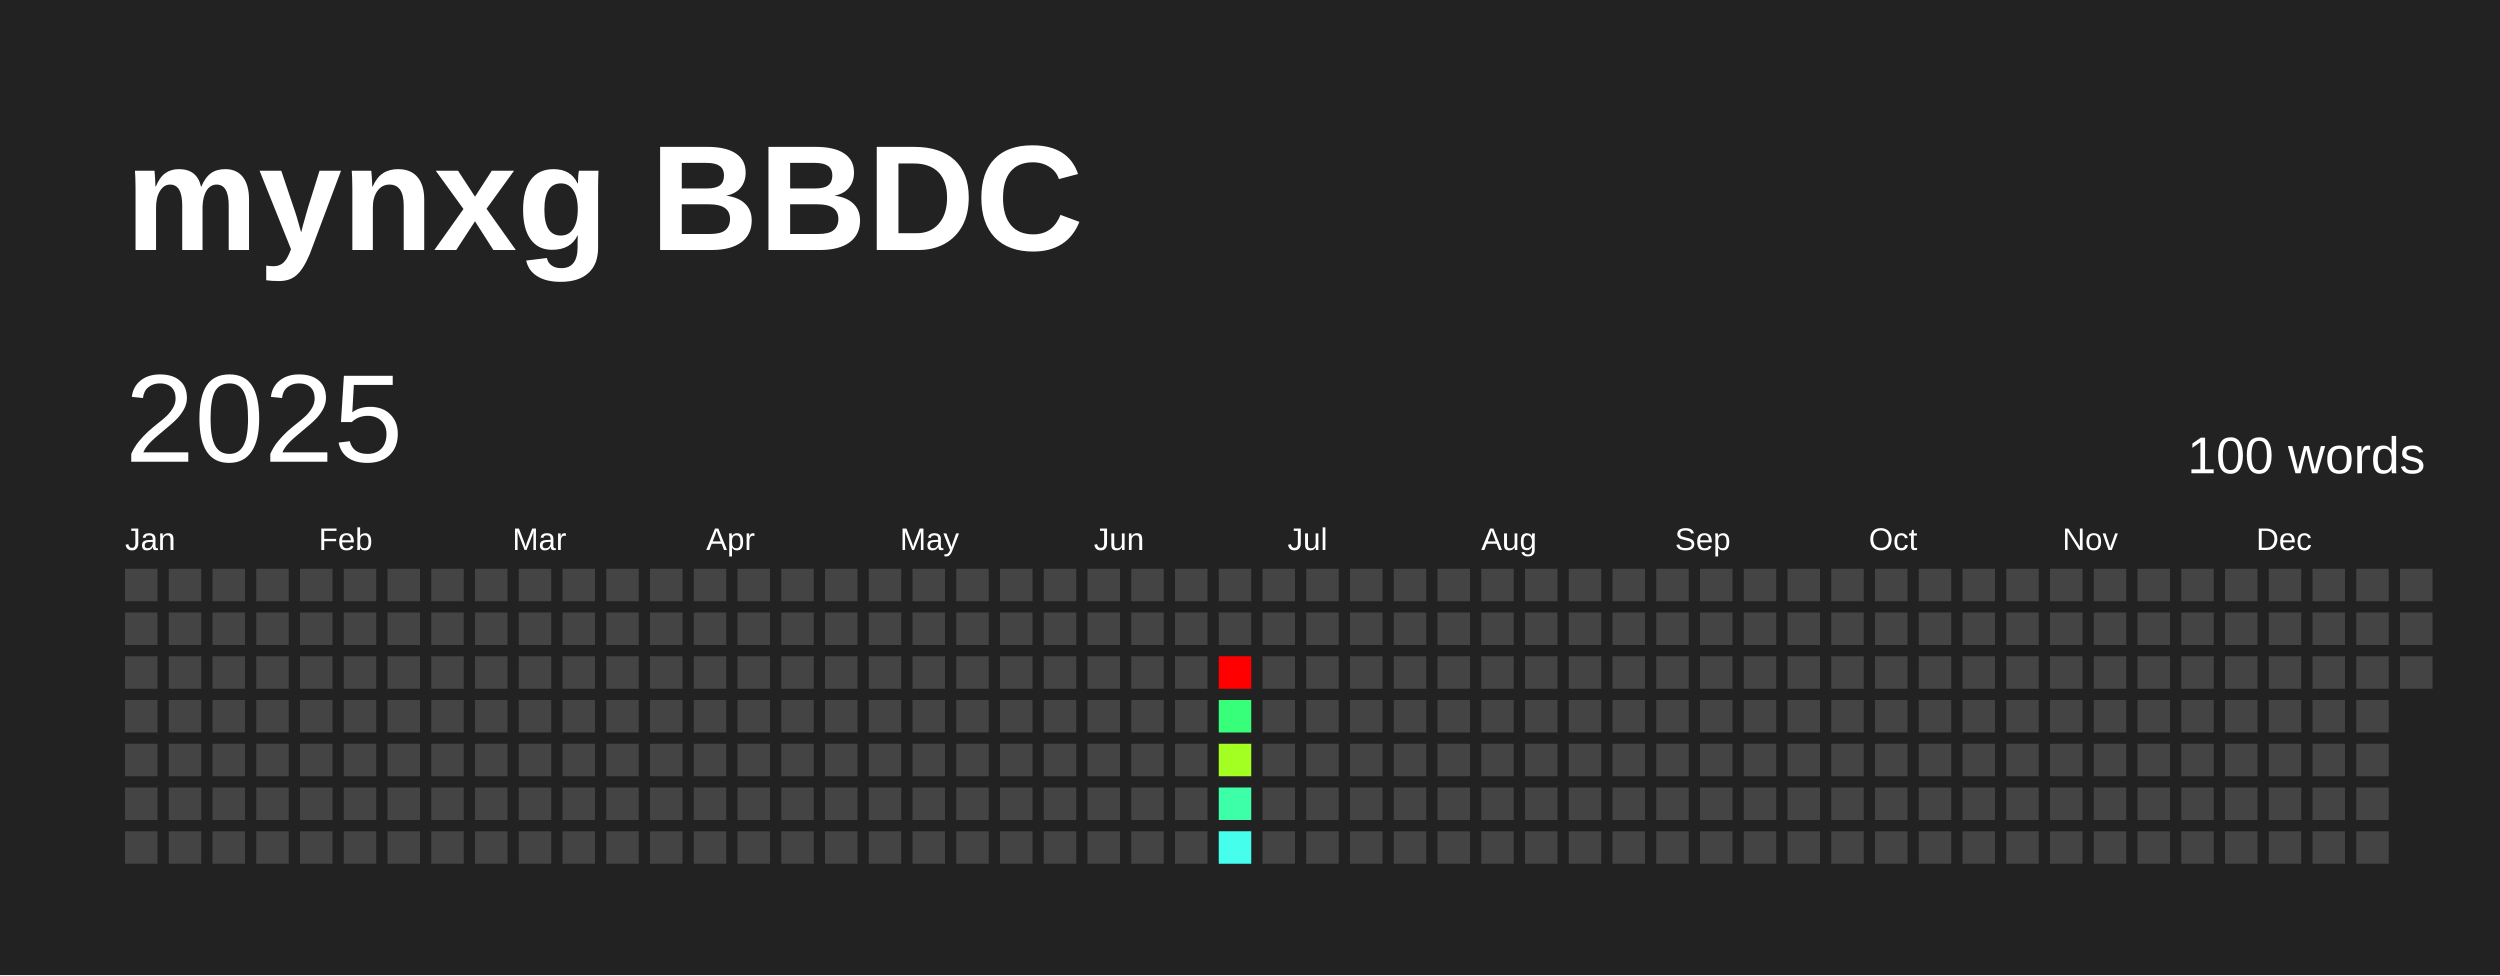
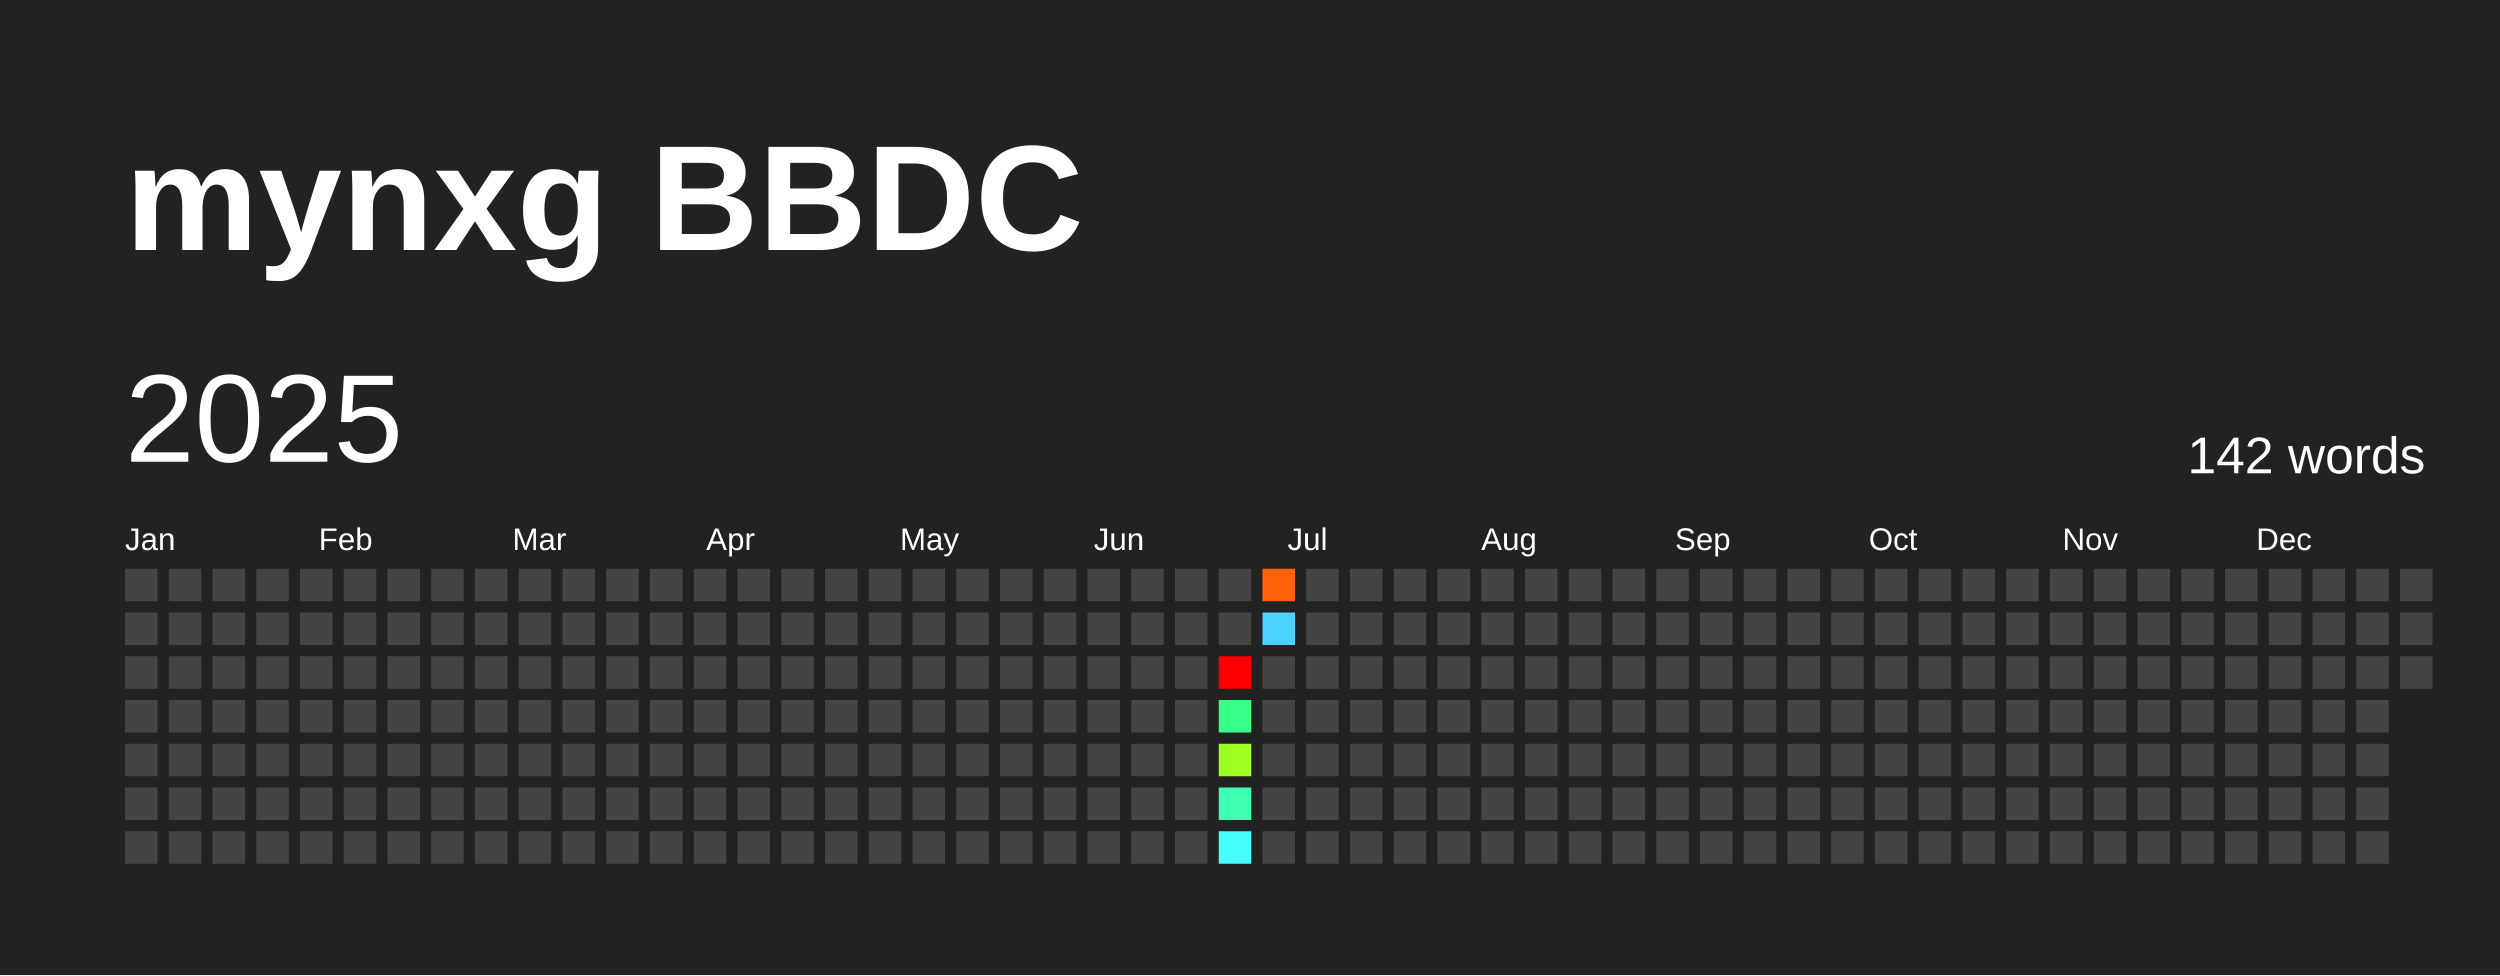
<svg xmlns="http://www.w3.org/2000/svg" baseProfile="full" height="78mm" version="1.1" viewBox="0,0,200,78" width="200mm">
  <defs />
  <rect fill="#222222" height="78" width="200" x="0" y="0" />
  <text fill="#FFFFFF" style="font-size:12px; font-family:Arial; font-weight:bold;" x="10" y="20">mynxg BBDC</text>
  <text dominant-baseline="hanging" fill="#FFFFFF" style="font-size:10.0px; font-family:Arial;" x="10" y="30">2025</text>
-   <text dominant-baseline="hanging" fill="#FFFFFF" style="font-size:4.125px; font-family:Arial;" x="175" y="35">100 words</text>
+   <text dominant-baseline="hanging" fill="#FFFFFF" style="font-size:4.125px; font-family:Arial;" x="175" y="35">142 words</text>
  <text fill="#FFFFFF" style="font-size:2.5px; font-family:Arial" x="10.0" y="44">Jan</text>
  <text fill="#FFFFFF" style="font-size:2.5px; font-family:Arial" x="25.5" y="44">Feb</text>
  <text fill="#FFFFFF" style="font-size:2.5px; font-family:Arial" x="41.0" y="44">Mar</text>
  <text fill="#FFFFFF" style="font-size:2.5px; font-family:Arial" x="56.5" y="44">Apr</text>
  <text fill="#FFFFFF" style="font-size:2.5px; font-family:Arial" x="72.0" y="44">May</text>
  <text fill="#FFFFFF" style="font-size:2.5px; font-family:Arial" x="87.5" y="44">Jun</text>
  <text fill="#FFFFFF" style="font-size:2.5px; font-family:Arial" x="103.0" y="44">Jul</text>
  <text fill="#FFFFFF" style="font-size:2.5px; font-family:Arial" x="118.5" y="44">Aug</text>
  <text fill="#FFFFFF" style="font-size:2.5px; font-family:Arial" x="134.0" y="44">Sep</text>
  <text fill="#FFFFFF" style="font-size:2.5px; font-family:Arial" x="149.5" y="44">Oct</text>
  <text fill="#FFFFFF" style="font-size:2.5px; font-family:Arial" x="165.0" y="44">Nov</text>
  <text fill="#FFFFFF" style="font-size:2.5px; font-family:Arial" x="180.5" y="44">Dec</text>
  <rect fill="#444444" height="2.6" width="2.6" x="10.0" y="45.5" />
  <rect fill="#444444" height="2.6" width="2.6" x="10.0" y="49.0" />
  <rect fill="#444444" height="2.6" width="2.6" x="10.0" y="52.5" />
  <rect fill="#444444" height="2.6" width="2.6" x="10.0" y="56.0" />
  <rect fill="#444444" height="2.6" width="2.6" x="10.0" y="59.5" />
  <rect fill="#444444" height="2.6" width="2.6" x="10.0" y="63.0" />
  <rect fill="#444444" height="2.6" width="2.6" x="10.0" y="66.5" />
  <rect fill="#444444" height="2.6" width="2.6" x="13.5" y="45.5" />
  <rect fill="#444444" height="2.6" width="2.6" x="13.5" y="49.0" />
  <rect fill="#444444" height="2.6" width="2.6" x="13.5" y="52.5" />
  <rect fill="#444444" height="2.6" width="2.6" x="13.5" y="56.0" />
  <rect fill="#444444" height="2.6" width="2.6" x="13.5" y="59.5" />
  <rect fill="#444444" height="2.6" width="2.6" x="13.5" y="63.0" />
  <rect fill="#444444" height="2.6" width="2.6" x="13.5" y="66.5" />
  <rect fill="#444444" height="2.6" width="2.6" x="17.0" y="45.5" />
  <rect fill="#444444" height="2.6" width="2.6" x="17.0" y="49.0" />
  <rect fill="#444444" height="2.6" width="2.6" x="17.0" y="52.5" />
  <rect fill="#444444" height="2.6" width="2.6" x="17.0" y="56.0" />
  <rect fill="#444444" height="2.6" width="2.6" x="17.0" y="59.5" />
  <rect fill="#444444" height="2.6" width="2.6" x="17.0" y="63.0" />
  <rect fill="#444444" height="2.6" width="2.6" x="17.0" y="66.5" />
  <rect fill="#444444" height="2.6" width="2.6" x="20.5" y="45.5" />
  <rect fill="#444444" height="2.6" width="2.6" x="20.5" y="49.0" />
  <rect fill="#444444" height="2.6" width="2.6" x="20.5" y="52.5" />
  <rect fill="#444444" height="2.6" width="2.6" x="20.5" y="56.0" />
  <rect fill="#444444" height="2.6" width="2.6" x="20.5" y="59.5" />
  <rect fill="#444444" height="2.6" width="2.6" x="20.5" y="63.0" />
  <rect fill="#444444" height="2.6" width="2.6" x="20.5" y="66.5" />
  <rect fill="#444444" height="2.6" width="2.6" x="24.0" y="45.5" />
  <rect fill="#444444" height="2.6" width="2.6" x="24.0" y="49.0" />
  <rect fill="#444444" height="2.6" width="2.6" x="24.0" y="52.5" />
  <rect fill="#444444" height="2.6" width="2.6" x="24.0" y="56.0" />
  <rect fill="#444444" height="2.6" width="2.6" x="24.0" y="59.5" />
  <rect fill="#444444" height="2.6" width="2.6" x="24.0" y="63.0" />
  <rect fill="#444444" height="2.6" width="2.6" x="24.0" y="66.5" />
  <rect fill="#444444" height="2.6" width="2.6" x="27.5" y="45.5" />
  <rect fill="#444444" height="2.6" width="2.6" x="27.5" y="49.0" />
  <rect fill="#444444" height="2.6" width="2.6" x="27.5" y="52.5" />
  <rect fill="#444444" height="2.6" width="2.6" x="27.5" y="56.0" />
  <rect fill="#444444" height="2.6" width="2.6" x="27.5" y="59.5" />
  <rect fill="#444444" height="2.6" width="2.6" x="27.5" y="63.0" />
  <rect fill="#444444" height="2.6" width="2.6" x="27.5" y="66.5" />
  <rect fill="#444444" height="2.6" width="2.6" x="31.0" y="45.5" />
  <rect fill="#444444" height="2.6" width="2.6" x="31.0" y="49.0" />
  <rect fill="#444444" height="2.6" width="2.6" x="31.0" y="52.5" />
  <rect fill="#444444" height="2.6" width="2.6" x="31.0" y="56.0" />
  <rect fill="#444444" height="2.6" width="2.6" x="31.0" y="59.5" />
  <rect fill="#444444" height="2.6" width="2.6" x="31.0" y="63.0" />
  <rect fill="#444444" height="2.6" width="2.6" x="31.0" y="66.5" />
  <rect fill="#444444" height="2.6" width="2.6" x="34.5" y="45.5" />
  <rect fill="#444444" height="2.6" width="2.6" x="34.5" y="49.0" />
  <rect fill="#444444" height="2.6" width="2.6" x="34.5" y="52.5" />
  <rect fill="#444444" height="2.6" width="2.6" x="34.5" y="56.0" />
  <rect fill="#444444" height="2.6" width="2.6" x="34.5" y="59.5" />
  <rect fill="#444444" height="2.6" width="2.6" x="34.5" y="63.0" />
  <rect fill="#444444" height="2.6" width="2.6" x="34.5" y="66.5" />
  <rect fill="#444444" height="2.6" width="2.6" x="38.0" y="45.5" />
  <rect fill="#444444" height="2.6" width="2.6" x="38.0" y="49.0" />
  <rect fill="#444444" height="2.6" width="2.6" x="38.0" y="52.5" />
  <rect fill="#444444" height="2.6" width="2.6" x="38.0" y="56.0" />
  <rect fill="#444444" height="2.6" width="2.6" x="38.0" y="59.5" />
  <rect fill="#444444" height="2.6" width="2.6" x="38.0" y="63.0" />
  <rect fill="#444444" height="2.6" width="2.6" x="38.0" y="66.5" />
  <rect fill="#444444" height="2.6" width="2.6" x="41.5" y="45.5" />
  <rect fill="#444444" height="2.6" width="2.6" x="41.5" y="49.0" />
  <rect fill="#444444" height="2.6" width="2.6" x="41.5" y="52.5" />
  <rect fill="#444444" height="2.6" width="2.6" x="41.5" y="56.0" />
  <rect fill="#444444" height="2.6" width="2.6" x="41.5" y="59.5" />
  <rect fill="#444444" height="2.6" width="2.6" x="41.5" y="63.0" />
  <rect fill="#444444" height="2.6" width="2.6" x="41.5" y="66.5" />
  <rect fill="#444444" height="2.6" width="2.6" x="45.0" y="45.5" />
  <rect fill="#444444" height="2.6" width="2.6" x="45.0" y="49.0" />
  <rect fill="#444444" height="2.6" width="2.6" x="45.0" y="52.5" />
  <rect fill="#444444" height="2.6" width="2.6" x="45.0" y="56.0" />
  <rect fill="#444444" height="2.6" width="2.6" x="45.0" y="59.5" />
  <rect fill="#444444" height="2.6" width="2.6" x="45.0" y="63.0" />
  <rect fill="#444444" height="2.6" width="2.6" x="45.0" y="66.5" />
  <rect fill="#444444" height="2.6" width="2.6" x="48.5" y="45.5" />
  <rect fill="#444444" height="2.6" width="2.6" x="48.5" y="49.0" />
  <rect fill="#444444" height="2.6" width="2.6" x="48.5" y="52.5" />
  <rect fill="#444444" height="2.6" width="2.6" x="48.5" y="56.0" />
  <rect fill="#444444" height="2.6" width="2.6" x="48.5" y="59.5" />
  <rect fill="#444444" height="2.6" width="2.6" x="48.5" y="63.0" />
  <rect fill="#444444" height="2.6" width="2.6" x="48.5" y="66.5" />
  <rect fill="#444444" height="2.6" width="2.6" x="52.0" y="45.5" />
  <rect fill="#444444" height="2.6" width="2.6" x="52.0" y="49.0" />
  <rect fill="#444444" height="2.6" width="2.6" x="52.0" y="52.5" />
  <rect fill="#444444" height="2.6" width="2.6" x="52.0" y="56.0" />
  <rect fill="#444444" height="2.6" width="2.6" x="52.0" y="59.5" />
  <rect fill="#444444" height="2.6" width="2.6" x="52.0" y="63.0" />
  <rect fill="#444444" height="2.6" width="2.6" x="52.0" y="66.5" />
  <rect fill="#444444" height="2.6" width="2.6" x="55.5" y="45.5" />
  <rect fill="#444444" height="2.6" width="2.6" x="55.5" y="49.0" />
  <rect fill="#444444" height="2.6" width="2.6" x="55.5" y="52.5" />
  <rect fill="#444444" height="2.6" width="2.6" x="55.5" y="56.0" />
  <rect fill="#444444" height="2.6" width="2.6" x="55.5" y="59.5" />
  <rect fill="#444444" height="2.6" width="2.6" x="55.5" y="63.0" />
  <rect fill="#444444" height="2.6" width="2.6" x="55.5" y="66.5" />
  <rect fill="#444444" height="2.6" width="2.6" x="59.0" y="45.5" />
  <rect fill="#444444" height="2.6" width="2.6" x="59.0" y="49.0" />
  <rect fill="#444444" height="2.6" width="2.6" x="59.0" y="52.5" />
  <rect fill="#444444" height="2.6" width="2.6" x="59.0" y="56.0" />
  <rect fill="#444444" height="2.6" width="2.6" x="59.0" y="59.5" />
  <rect fill="#444444" height="2.6" width="2.6" x="59.0" y="63.0" />
  <rect fill="#444444" height="2.6" width="2.6" x="59.0" y="66.5" />
  <rect fill="#444444" height="2.6" width="2.6" x="62.5" y="45.5" />
  <rect fill="#444444" height="2.6" width="2.6" x="62.5" y="49.0" />
  <rect fill="#444444" height="2.6" width="2.6" x="62.5" y="52.5" />
  <rect fill="#444444" height="2.6" width="2.6" x="62.5" y="56.0" />
  <rect fill="#444444" height="2.6" width="2.6" x="62.5" y="59.5" />
  <rect fill="#444444" height="2.6" width="2.6" x="62.5" y="63.0" />
  <rect fill="#444444" height="2.6" width="2.6" x="62.5" y="66.5" />
  <rect fill="#444444" height="2.6" width="2.6" x="66.0" y="45.5" />
  <rect fill="#444444" height="2.6" width="2.6" x="66.0" y="49.0" />
  <rect fill="#444444" height="2.6" width="2.6" x="66.0" y="52.5" />
  <rect fill="#444444" height="2.6" width="2.6" x="66.0" y="56.0" />
  <rect fill="#444444" height="2.6" width="2.6" x="66.0" y="59.5" />
  <rect fill="#444444" height="2.6" width="2.6" x="66.0" y="63.0" />
  <rect fill="#444444" height="2.6" width="2.6" x="66.0" y="66.5" />
  <rect fill="#444444" height="2.6" width="2.6" x="69.5" y="45.5" />
  <rect fill="#444444" height="2.6" width="2.6" x="69.5" y="49.0" />
  <rect fill="#444444" height="2.6" width="2.6" x="69.5" y="52.5" />
  <rect fill="#444444" height="2.6" width="2.6" x="69.5" y="56.0" />
  <rect fill="#444444" height="2.6" width="2.6" x="69.5" y="59.5" />
  <rect fill="#444444" height="2.6" width="2.6" x="69.5" y="63.0" />
  <rect fill="#444444" height="2.6" width="2.6" x="69.5" y="66.5" />
  <rect fill="#444444" height="2.6" width="2.6" x="73.0" y="45.5" />
  <rect fill="#444444" height="2.6" width="2.6" x="73.0" y="49.0" />
  <rect fill="#444444" height="2.6" width="2.6" x="73.0" y="52.5" />
  <rect fill="#444444" height="2.6" width="2.6" x="73.0" y="56.0" />
  <rect fill="#444444" height="2.6" width="2.6" x="73.0" y="59.5" />
  <rect fill="#444444" height="2.6" width="2.6" x="73.0" y="63.0" />
  <rect fill="#444444" height="2.6" width="2.6" x="73.0" y="66.5" />
  <rect fill="#444444" height="2.6" width="2.6" x="76.5" y="45.5" />
  <rect fill="#444444" height="2.6" width="2.6" x="76.5" y="49.0" />
  <rect fill="#444444" height="2.6" width="2.6" x="76.5" y="52.5" />
  <rect fill="#444444" height="2.6" width="2.6" x="76.5" y="56.0" />
  <rect fill="#444444" height="2.6" width="2.6" x="76.5" y="59.5" />
  <rect fill="#444444" height="2.6" width="2.6" x="76.5" y="63.0" />
  <rect fill="#444444" height="2.6" width="2.6" x="76.5" y="66.5" />
  <rect fill="#444444" height="2.6" width="2.6" x="80.0" y="45.5" />
  <rect fill="#444444" height="2.6" width="2.6" x="80.0" y="49.0" />
  <rect fill="#444444" height="2.6" width="2.6" x="80.0" y="52.5" />
  <rect fill="#444444" height="2.6" width="2.6" x="80.0" y="56.0" />
  <rect fill="#444444" height="2.6" width="2.6" x="80.0" y="59.5" />
  <rect fill="#444444" height="2.6" width="2.6" x="80.0" y="63.0" />
  <rect fill="#444444" height="2.6" width="2.6" x="80.0" y="66.5" />
  <rect fill="#444444" height="2.6" width="2.6" x="83.5" y="45.5" />
  <rect fill="#444444" height="2.6" width="2.6" x="83.5" y="49.0" />
  <rect fill="#444444" height="2.6" width="2.6" x="83.5" y="52.5" />
  <rect fill="#444444" height="2.6" width="2.6" x="83.5" y="56.0" />
  <rect fill="#444444" height="2.6" width="2.6" x="83.5" y="59.5" />
  <rect fill="#444444" height="2.6" width="2.6" x="83.5" y="63.0" />
  <rect fill="#444444" height="2.6" width="2.6" x="83.5" y="66.5" />
  <rect fill="#444444" height="2.6" width="2.6" x="87.0" y="45.5" />
  <rect fill="#444444" height="2.6" width="2.6" x="87.0" y="49.0" />
  <rect fill="#444444" height="2.6" width="2.6" x="87.0" y="52.5" />
  <rect fill="#444444" height="2.6" width="2.6" x="87.0" y="56.0" />
  <rect fill="#444444" height="2.6" width="2.6" x="87.0" y="59.5" />
  <rect fill="#444444" height="2.6" width="2.6" x="87.0" y="63.0" />
  <rect fill="#444444" height="2.6" width="2.6" x="87.0" y="66.5" />
  <rect fill="#444444" height="2.6" width="2.6" x="90.5" y="45.5" />
  <rect fill="#444444" height="2.6" width="2.6" x="90.5" y="49.0" />
  <rect fill="#444444" height="2.6" width="2.6" x="90.5" y="52.5" />
  <rect fill="#444444" height="2.6" width="2.6" x="90.5" y="56.0" />
  <rect fill="#444444" height="2.6" width="2.6" x="90.5" y="59.5" />
  <rect fill="#444444" height="2.6" width="2.6" x="90.5" y="63.0" />
  <rect fill="#444444" height="2.6" width="2.6" x="90.5" y="66.5" />
  <rect fill="#444444" height="2.6" width="2.6" x="94.0" y="45.5" />
  <rect fill="#444444" height="2.6" width="2.6" x="94.0" y="49.0" />
  <rect fill="#444444" height="2.6" width="2.6" x="94.0" y="52.5" />
  <rect fill="#444444" height="2.6" width="2.6" x="94.0" y="56.0" />
  <rect fill="#444444" height="2.6" width="2.6" x="94.0" y="59.5" />
  <rect fill="#444444" height="2.6" width="2.6" x="94.0" y="63.0" />
  <rect fill="#444444" height="2.6" width="2.6" x="94.0" y="66.5" />
  <rect fill="#444444" height="2.6" width="2.6" x="97.5" y="45.5" />
  <rect fill="#444444" height="2.6" width="2.6" x="97.5" y="49.0" />
  <rect fill="red" height="2.6" width="2.6" x="97.5" y="52.5" />
-   <rect fill="#37ff7a" height="2.6" width="2.6" x="97.5" y="56.0" />
-   <rect fill="#a3ff21" height="2.6" width="2.6" x="97.5" y="59.5" />
-   <rect fill="#3cffa7" height="2.6" width="2.6" x="97.5" y="63.0" />
-   <rect fill="#45ffec" height="2.6" width="2.6" x="97.5" y="66.5" />
-   <rect fill="#444444" height="2.6" width="2.6" x="101.0" y="45.5" />
-   <rect fill="#444444" height="2.6" width="2.6" x="101.0" y="49.0" />
+   <rect fill="#38ff85" height="2.6" width="2.6" x="97.5" y="56.0" />
+   <rect fill="#9dff22" height="2.6" width="2.6" x="97.5" y="59.5" />
+   <rect fill="#3effb2" height="2.6" width="2.6" x="97.5" y="63.0" />
+   <rect fill="#46fff8" height="2.6" width="2.6" x="97.5" y="66.5" />
+   <rect fill="#ff6209" height="2.6" width="2.6" x="101.0" y="45.5" />
+   <rect fill="#4dd2ff" height="2.6" width="2.6" x="101.0" y="49.0" />
  <rect fill="#444444" height="2.6" width="2.6" x="101.0" y="52.5" />
  <rect fill="#444444" height="2.6" width="2.6" x="101.0" y="56.0" />
  <rect fill="#444444" height="2.6" width="2.6" x="101.0" y="59.5" />
  <rect fill="#444444" height="2.6" width="2.6" x="101.0" y="63.0" />
  <rect fill="#444444" height="2.6" width="2.6" x="101.0" y="66.5" />
  <rect fill="#444444" height="2.6" width="2.6" x="104.5" y="45.5" />
  <rect fill="#444444" height="2.6" width="2.6" x="104.5" y="49.0" />
  <rect fill="#444444" height="2.6" width="2.6" x="104.5" y="52.5" />
  <rect fill="#444444" height="2.6" width="2.6" x="104.5" y="56.0" />
  <rect fill="#444444" height="2.6" width="2.6" x="104.5" y="59.5" />
  <rect fill="#444444" height="2.6" width="2.6" x="104.5" y="63.0" />
  <rect fill="#444444" height="2.6" width="2.6" x="104.5" y="66.5" />
  <rect fill="#444444" height="2.6" width="2.6" x="108.0" y="45.5" />
  <rect fill="#444444" height="2.6" width="2.6" x="108.0" y="49.0" />
  <rect fill="#444444" height="2.6" width="2.6" x="108.0" y="52.5" />
  <rect fill="#444444" height="2.6" width="2.6" x="108.0" y="56.0" />
  <rect fill="#444444" height="2.6" width="2.6" x="108.0" y="59.5" />
  <rect fill="#444444" height="2.6" width="2.6" x="108.0" y="63.0" />
  <rect fill="#444444" height="2.6" width="2.6" x="108.0" y="66.5" />
  <rect fill="#444444" height="2.6" width="2.6" x="111.5" y="45.5" />
  <rect fill="#444444" height="2.6" width="2.6" x="111.5" y="49.0" />
  <rect fill="#444444" height="2.6" width="2.6" x="111.5" y="52.5" />
  <rect fill="#444444" height="2.6" width="2.6" x="111.5" y="56.0" />
  <rect fill="#444444" height="2.6" width="2.6" x="111.5" y="59.5" />
  <rect fill="#444444" height="2.6" width="2.6" x="111.5" y="63.0" />
  <rect fill="#444444" height="2.6" width="2.6" x="111.5" y="66.5" />
  <rect fill="#444444" height="2.6" width="2.6" x="115.0" y="45.5" />
  <rect fill="#444444" height="2.6" width="2.6" x="115.0" y="49.0" />
  <rect fill="#444444" height="2.6" width="2.6" x="115.0" y="52.5" />
  <rect fill="#444444" height="2.6" width="2.6" x="115.0" y="56.0" />
  <rect fill="#444444" height="2.6" width="2.6" x="115.0" y="59.5" />
  <rect fill="#444444" height="2.6" width="2.6" x="115.0" y="63.0" />
  <rect fill="#444444" height="2.6" width="2.6" x="115.0" y="66.5" />
  <rect fill="#444444" height="2.6" width="2.6" x="118.5" y="45.5" />
  <rect fill="#444444" height="2.6" width="2.6" x="118.5" y="49.0" />
  <rect fill="#444444" height="2.6" width="2.6" x="118.5" y="52.5" />
  <rect fill="#444444" height="2.6" width="2.6" x="118.5" y="56.0" />
  <rect fill="#444444" height="2.6" width="2.6" x="118.5" y="59.5" />
  <rect fill="#444444" height="2.6" width="2.6" x="118.5" y="63.0" />
  <rect fill="#444444" height="2.6" width="2.6" x="118.5" y="66.5" />
  <rect fill="#444444" height="2.6" width="2.6" x="122.0" y="45.5" />
  <rect fill="#444444" height="2.6" width="2.6" x="122.0" y="49.0" />
  <rect fill="#444444" height="2.6" width="2.6" x="122.0" y="52.5" />
  <rect fill="#444444" height="2.6" width="2.6" x="122.0" y="56.0" />
  <rect fill="#444444" height="2.6" width="2.6" x="122.0" y="59.5" />
  <rect fill="#444444" height="2.6" width="2.6" x="122.0" y="63.0" />
  <rect fill="#444444" height="2.6" width="2.6" x="122.0" y="66.5" />
  <rect fill="#444444" height="2.6" width="2.6" x="125.5" y="45.5" />
  <rect fill="#444444" height="2.6" width="2.6" x="125.5" y="49.0" />
  <rect fill="#444444" height="2.6" width="2.6" x="125.5" y="52.5" />
  <rect fill="#444444" height="2.6" width="2.6" x="125.5" y="56.0" />
  <rect fill="#444444" height="2.6" width="2.6" x="125.5" y="59.5" />
  <rect fill="#444444" height="2.6" width="2.6" x="125.5" y="63.0" />
  <rect fill="#444444" height="2.6" width="2.6" x="125.5" y="66.5" />
  <rect fill="#444444" height="2.6" width="2.6" x="129.0" y="45.5" />
  <rect fill="#444444" height="2.6" width="2.6" x="129.0" y="49.0" />
  <rect fill="#444444" height="2.6" width="2.6" x="129.0" y="52.5" />
  <rect fill="#444444" height="2.6" width="2.6" x="129.0" y="56.0" />
  <rect fill="#444444" height="2.6" width="2.6" x="129.0" y="59.5" />
  <rect fill="#444444" height="2.6" width="2.6" x="129.0" y="63.0" />
  <rect fill="#444444" height="2.6" width="2.6" x="129.0" y="66.5" />
  <rect fill="#444444" height="2.6" width="2.6" x="132.5" y="45.5" />
  <rect fill="#444444" height="2.6" width="2.6" x="132.5" y="49.0" />
  <rect fill="#444444" height="2.6" width="2.6" x="132.5" y="52.5" />
  <rect fill="#444444" height="2.6" width="2.6" x="132.5" y="56.0" />
  <rect fill="#444444" height="2.6" width="2.6" x="132.5" y="59.5" />
  <rect fill="#444444" height="2.6" width="2.6" x="132.5" y="63.0" />
  <rect fill="#444444" height="2.6" width="2.6" x="132.5" y="66.5" />
  <rect fill="#444444" height="2.6" width="2.6" x="136.0" y="45.5" />
  <rect fill="#444444" height="2.6" width="2.6" x="136.0" y="49.0" />
  <rect fill="#444444" height="2.6" width="2.6" x="136.0" y="52.5" />
  <rect fill="#444444" height="2.6" width="2.6" x="136.0" y="56.0" />
  <rect fill="#444444" height="2.6" width="2.6" x="136.0" y="59.5" />
  <rect fill="#444444" height="2.6" width="2.6" x="136.0" y="63.0" />
  <rect fill="#444444" height="2.6" width="2.6" x="136.0" y="66.5" />
  <rect fill="#444444" height="2.6" width="2.6" x="139.5" y="45.5" />
  <rect fill="#444444" height="2.6" width="2.6" x="139.5" y="49.0" />
  <rect fill="#444444" height="2.6" width="2.6" x="139.5" y="52.5" />
  <rect fill="#444444" height="2.6" width="2.6" x="139.5" y="56.0" />
  <rect fill="#444444" height="2.6" width="2.6" x="139.5" y="59.5" />
  <rect fill="#444444" height="2.6" width="2.6" x="139.5" y="63.0" />
  <rect fill="#444444" height="2.6" width="2.6" x="139.5" y="66.5" />
  <rect fill="#444444" height="2.6" width="2.6" x="143.0" y="45.5" />
  <rect fill="#444444" height="2.6" width="2.6" x="143.0" y="49.0" />
  <rect fill="#444444" height="2.6" width="2.6" x="143.0" y="52.5" />
  <rect fill="#444444" height="2.6" width="2.6" x="143.0" y="56.0" />
  <rect fill="#444444" height="2.6" width="2.6" x="143.0" y="59.5" />
  <rect fill="#444444" height="2.6" width="2.6" x="143.0" y="63.0" />
  <rect fill="#444444" height="2.6" width="2.6" x="143.0" y="66.5" />
  <rect fill="#444444" height="2.6" width="2.6" x="146.5" y="45.5" />
  <rect fill="#444444" height="2.6" width="2.6" x="146.5" y="49.0" />
  <rect fill="#444444" height="2.6" width="2.6" x="146.5" y="52.5" />
  <rect fill="#444444" height="2.6" width="2.6" x="146.5" y="56.0" />
  <rect fill="#444444" height="2.6" width="2.6" x="146.5" y="59.5" />
  <rect fill="#444444" height="2.6" width="2.6" x="146.5" y="63.0" />
  <rect fill="#444444" height="2.6" width="2.6" x="146.5" y="66.5" />
  <rect fill="#444444" height="2.6" width="2.6" x="150.0" y="45.5" />
  <rect fill="#444444" height="2.6" width="2.6" x="150.0" y="49.0" />
  <rect fill="#444444" height="2.6" width="2.6" x="150.0" y="52.5" />
  <rect fill="#444444" height="2.6" width="2.6" x="150.0" y="56.0" />
  <rect fill="#444444" height="2.6" width="2.6" x="150.0" y="59.5" />
  <rect fill="#444444" height="2.6" width="2.6" x="150.0" y="63.0" />
  <rect fill="#444444" height="2.6" width="2.6" x="150.0" y="66.5" />
  <rect fill="#444444" height="2.6" width="2.6" x="153.5" y="45.5" />
  <rect fill="#444444" height="2.6" width="2.6" x="153.5" y="49.0" />
  <rect fill="#444444" height="2.6" width="2.6" x="153.5" y="52.5" />
  <rect fill="#444444" height="2.6" width="2.6" x="153.5" y="56.0" />
  <rect fill="#444444" height="2.6" width="2.6" x="153.5" y="59.5" />
  <rect fill="#444444" height="2.6" width="2.6" x="153.5" y="63.0" />
  <rect fill="#444444" height="2.6" width="2.6" x="153.5" y="66.5" />
  <rect fill="#444444" height="2.6" width="2.6" x="157.0" y="45.5" />
  <rect fill="#444444" height="2.6" width="2.6" x="157.0" y="49.0" />
  <rect fill="#444444" height="2.6" width="2.6" x="157.0" y="52.5" />
  <rect fill="#444444" height="2.6" width="2.6" x="157.0" y="56.0" />
  <rect fill="#444444" height="2.6" width="2.6" x="157.0" y="59.5" />
  <rect fill="#444444" height="2.6" width="2.6" x="157.0" y="63.0" />
  <rect fill="#444444" height="2.6" width="2.6" x="157.0" y="66.5" />
  <rect fill="#444444" height="2.6" width="2.6" x="160.5" y="45.5" />
  <rect fill="#444444" height="2.6" width="2.6" x="160.5" y="49.0" />
  <rect fill="#444444" height="2.6" width="2.6" x="160.5" y="52.5" />
  <rect fill="#444444" height="2.6" width="2.6" x="160.5" y="56.0" />
  <rect fill="#444444" height="2.6" width="2.6" x="160.5" y="59.5" />
  <rect fill="#444444" height="2.6" width="2.6" x="160.5" y="63.0" />
  <rect fill="#444444" height="2.6" width="2.6" x="160.5" y="66.5" />
  <rect fill="#444444" height="2.6" width="2.6" x="164.0" y="45.5" />
  <rect fill="#444444" height="2.6" width="2.6" x="164.0" y="49.0" />
  <rect fill="#444444" height="2.6" width="2.6" x="164.0" y="52.5" />
  <rect fill="#444444" height="2.6" width="2.6" x="164.0" y="56.0" />
  <rect fill="#444444" height="2.6" width="2.6" x="164.0" y="59.5" />
  <rect fill="#444444" height="2.6" width="2.6" x="164.0" y="63.0" />
  <rect fill="#444444" height="2.6" width="2.6" x="164.0" y="66.5" />
  <rect fill="#444444" height="2.6" width="2.6" x="167.5" y="45.5" />
  <rect fill="#444444" height="2.6" width="2.6" x="167.5" y="49.0" />
  <rect fill="#444444" height="2.6" width="2.6" x="167.5" y="52.5" />
  <rect fill="#444444" height="2.6" width="2.6" x="167.5" y="56.0" />
  <rect fill="#444444" height="2.6" width="2.6" x="167.5" y="59.5" />
  <rect fill="#444444" height="2.6" width="2.6" x="167.5" y="63.0" />
  <rect fill="#444444" height="2.6" width="2.6" x="167.5" y="66.5" />
  <rect fill="#444444" height="2.6" width="2.6" x="171.0" y="45.5" />
  <rect fill="#444444" height="2.6" width="2.6" x="171.0" y="49.0" />
  <rect fill="#444444" height="2.6" width="2.6" x="171.0" y="52.5" />
  <rect fill="#444444" height="2.6" width="2.6" x="171.0" y="56.0" />
  <rect fill="#444444" height="2.6" width="2.6" x="171.0" y="59.5" />
  <rect fill="#444444" height="2.6" width="2.6" x="171.0" y="63.0" />
  <rect fill="#444444" height="2.6" width="2.6" x="171.0" y="66.5" />
  <rect fill="#444444" height="2.6" width="2.6" x="174.5" y="45.5" />
  <rect fill="#444444" height="2.6" width="2.6" x="174.5" y="49.0" />
  <rect fill="#444444" height="2.6" width="2.6" x="174.5" y="52.5" />
  <rect fill="#444444" height="2.6" width="2.6" x="174.5" y="56.0" />
  <rect fill="#444444" height="2.6" width="2.6" x="174.5" y="59.5" />
  <rect fill="#444444" height="2.6" width="2.6" x="174.5" y="63.0" />
  <rect fill="#444444" height="2.6" width="2.6" x="174.5" y="66.5" />
  <rect fill="#444444" height="2.6" width="2.6" x="178.0" y="45.5" />
  <rect fill="#444444" height="2.6" width="2.6" x="178.0" y="49.0" />
  <rect fill="#444444" height="2.6" width="2.6" x="178.0" y="52.5" />
  <rect fill="#444444" height="2.6" width="2.6" x="178.0" y="56.0" />
  <rect fill="#444444" height="2.6" width="2.6" x="178.0" y="59.5" />
  <rect fill="#444444" height="2.6" width="2.6" x="178.0" y="63.0" />
  <rect fill="#444444" height="2.6" width="2.6" x="178.0" y="66.5" />
  <rect fill="#444444" height="2.6" width="2.6" x="181.5" y="45.5" />
  <rect fill="#444444" height="2.6" width="2.6" x="181.5" y="49.0" />
  <rect fill="#444444" height="2.6" width="2.6" x="181.5" y="52.5" />
  <rect fill="#444444" height="2.6" width="2.6" x="181.5" y="56.0" />
  <rect fill="#444444" height="2.6" width="2.6" x="181.5" y="59.5" />
  <rect fill="#444444" height="2.6" width="2.6" x="181.5" y="63.0" />
  <rect fill="#444444" height="2.6" width="2.6" x="181.5" y="66.5" />
  <rect fill="#444444" height="2.6" width="2.6" x="185.0" y="45.5" />
  <rect fill="#444444" height="2.6" width="2.6" x="185.0" y="49.0" />
  <rect fill="#444444" height="2.6" width="2.6" x="185.0" y="52.5" />
  <rect fill="#444444" height="2.6" width="2.6" x="185.0" y="56.0" />
  <rect fill="#444444" height="2.6" width="2.6" x="185.0" y="59.5" />
  <rect fill="#444444" height="2.6" width="2.6" x="185.0" y="63.0" />
  <rect fill="#444444" height="2.6" width="2.6" x="185.0" y="66.5" />
  <rect fill="#444444" height="2.6" width="2.6" x="188.5" y="45.5" />
  <rect fill="#444444" height="2.6" width="2.6" x="188.5" y="49.0" />
  <rect fill="#444444" height="2.6" width="2.6" x="188.5" y="52.5" />
  <rect fill="#444444" height="2.6" width="2.6" x="188.5" y="56.0" />
  <rect fill="#444444" height="2.6" width="2.6" x="188.5" y="59.5" />
  <rect fill="#444444" height="2.6" width="2.6" x="188.5" y="63.0" />
  <rect fill="#444444" height="2.6" width="2.6" x="188.5" y="66.5" />
  <rect fill="#444444" height="2.6" width="2.6" x="192.0" y="45.5" />
  <rect fill="#444444" height="2.6" width="2.6" x="192.0" y="49.0" />
  <rect fill="#444444" height="2.6" width="2.6" x="192.0" y="52.5" />
</svg>
